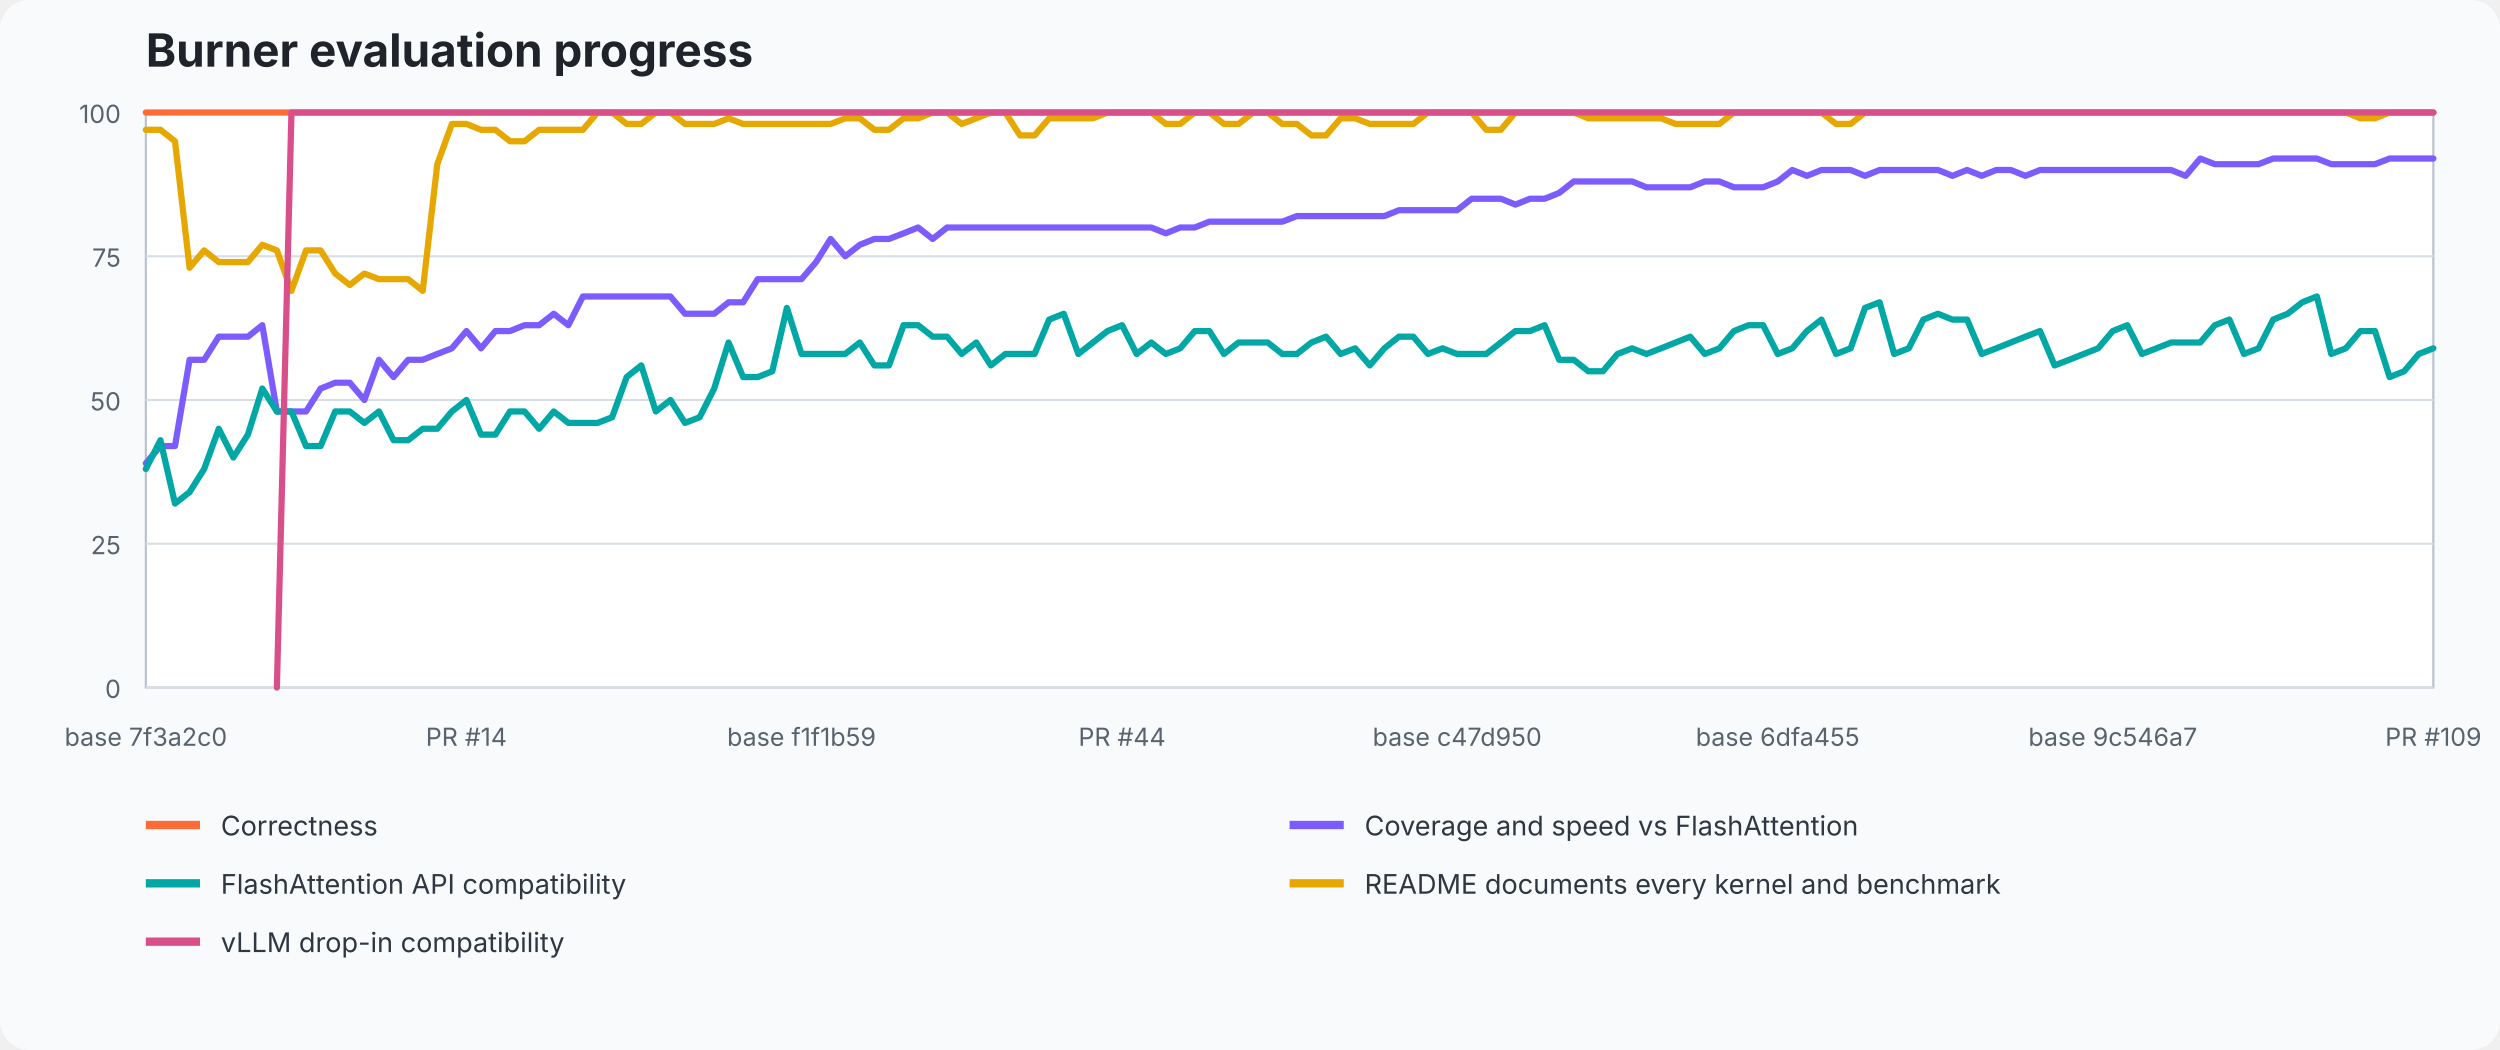
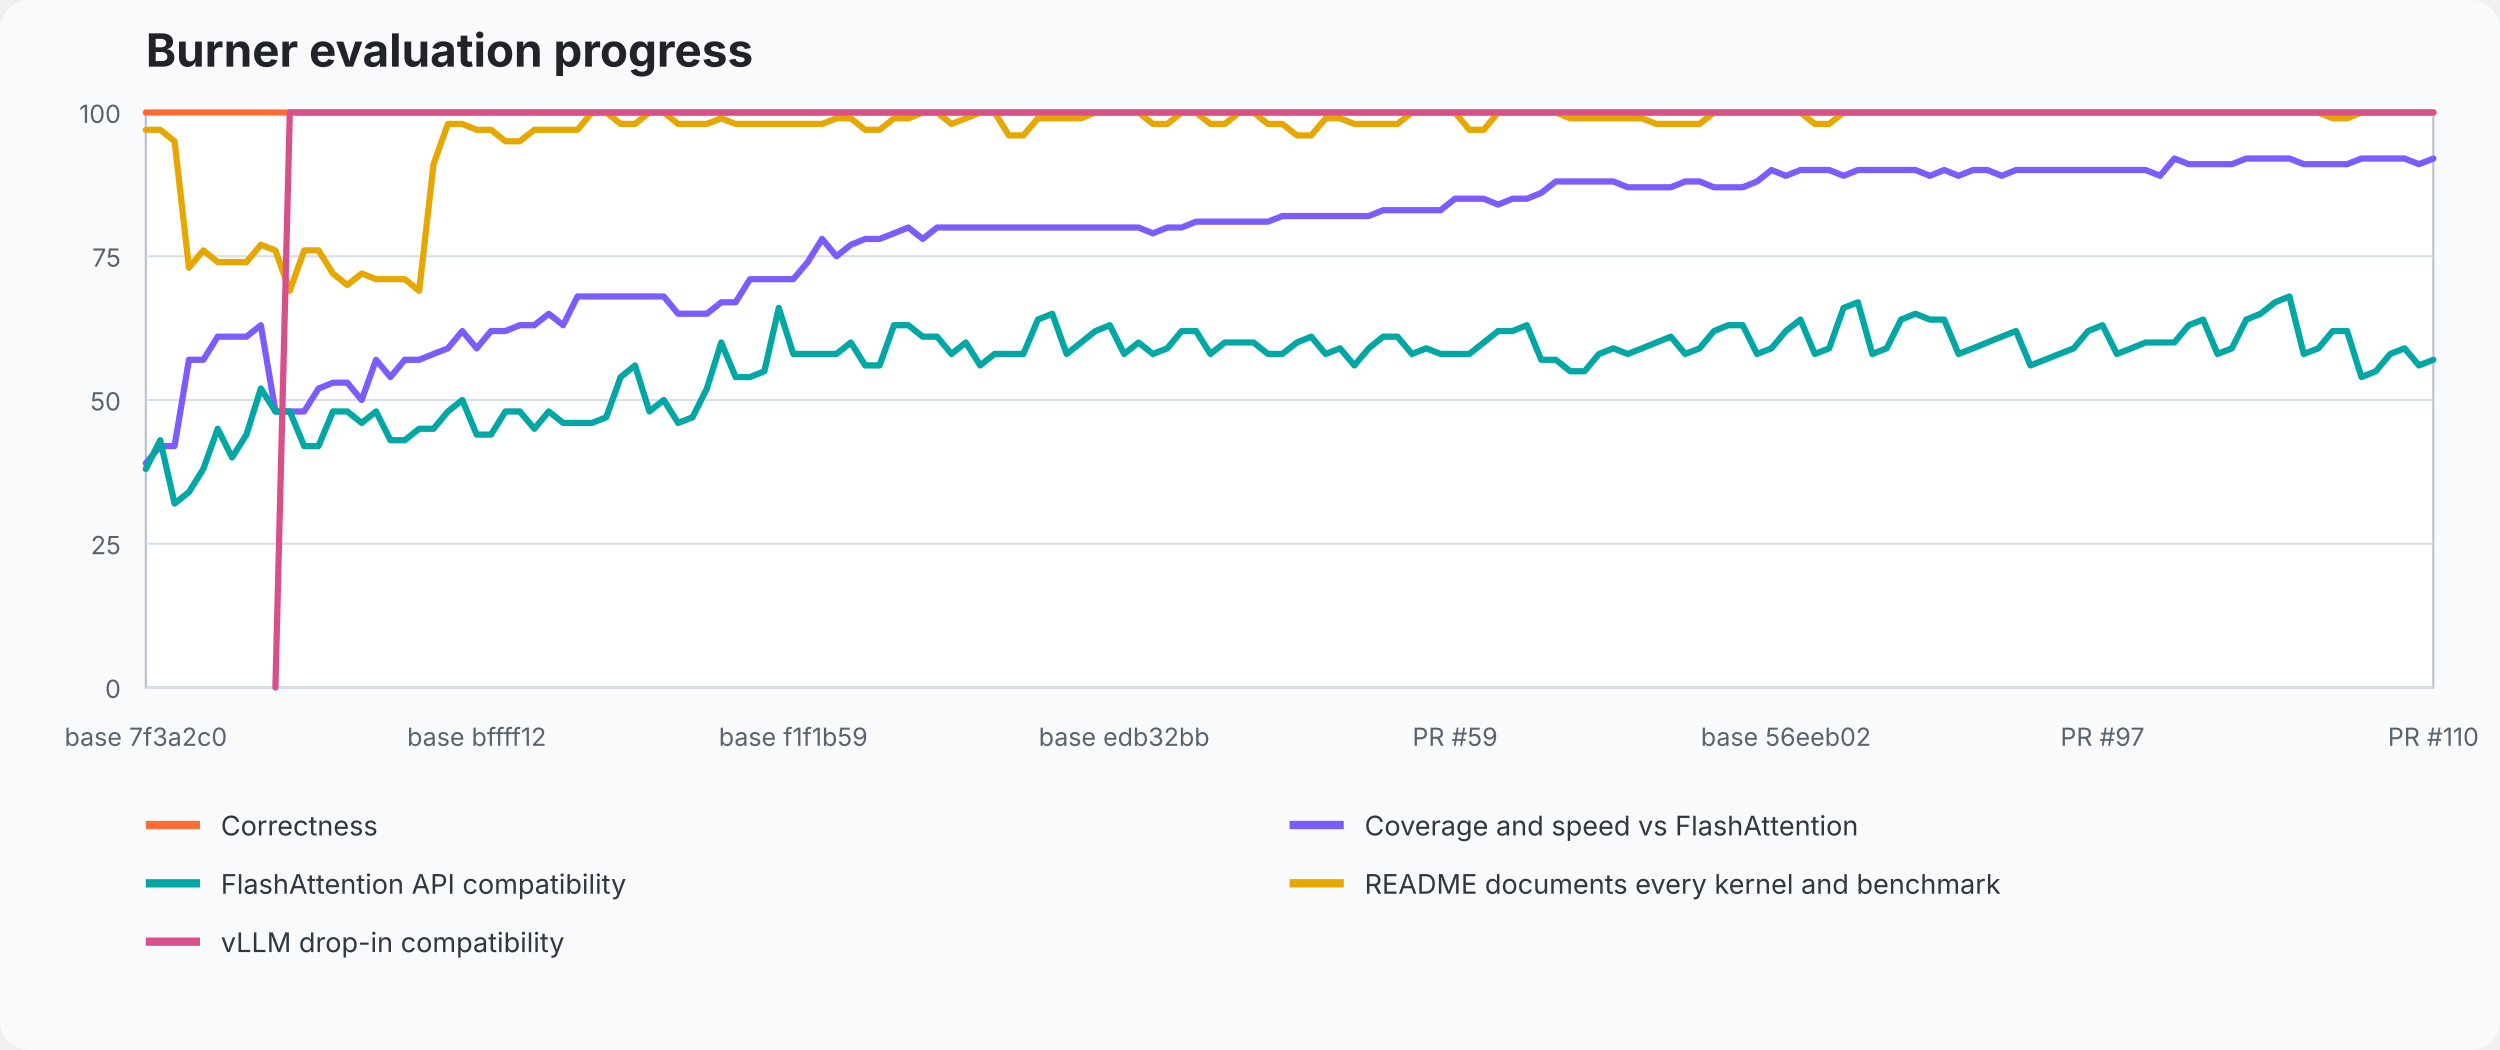
<svg xmlns="http://www.w3.org/2000/svg" width="1200" height="504" viewBox="0 0 1200 504" role="img" aria-labelledby="title desc">
  <style>text{font-family:ui-sans-serif,system-ui,-apple-system,BlinkMacSystemFont,"Segoe UI",sans-serif}.title{font-size:22px;font-weight:700;fill:#20242a}.axis{font-size:12px;fill:#59636e}.legend{font-size:13px;fill:#2f3740}.grid{stroke:#d8dee5;stroke-width:1}.plot{fill:#fff;stroke:#b7c0ca}</style>
  <rect width="100%" height="100%" fill="#f8fafc" rx="14" />
  <text x="70" y="32" class="title">Burner evaluation progress</text>
  <rect x="70" y="54" width="1098" height="276" class="plot" />
  <line x1="70" y1="330" x2="1168" y2="330" class="grid" />
  <text x="58" y="335" text-anchor="end" class="axis">0</text>
  <line x1="70" y1="261" x2="1168" y2="261" class="grid" />
  <text x="58" y="266" text-anchor="end" class="axis">25</text>
  <line x1="70" y1="192" x2="1168" y2="192" class="grid" />
  <text x="58" y="197" text-anchor="end" class="axis">50</text>
  <line x1="70" y1="123" x2="1168" y2="123" class="grid" />
  <text x="58" y="128" text-anchor="end" class="axis">75</text>
  <line x1="70" y1="54" x2="1168" y2="54" class="grid" />
  <text x="58" y="59" text-anchor="end" class="axis">100</text>
-   <polyline points="70.0,54.0 77.0,54.0 84.0,54.0 91.0,54.0 98.0,54.0 105.0,54.0 112.0,54.0 119.0,54.0 125.9,54.0 132.9,54.0 139.9,54.0 146.9,54.0 153.9,54.0 160.9,54.0 167.9,54.0 174.9,54.0 181.9,54.0 188.9,54.0 195.9,54.0 202.9,54.0 209.9,54.0 216.9,54.0 223.9,54.0 230.9,54.0 237.8,54.0 244.8,54.0 251.8,54.0 258.8,54.0 265.8,54.0 272.8,54.0 279.8,54.0 286.8,54.0 293.8,54.0 300.8,54.0 307.8,54.0 314.8,54.0 321.8,54.0 328.8,54.0 335.8,54.0 342.8,54.0 349.7,54.0 356.7,54.0 363.7,54.0 370.7,54.0 377.7,54.0 384.7,54.0 391.7,54.0 398.7,54.0 405.7,54.0 412.7,54.0 419.7,54.0 426.7,54.0 433.7,54.0 440.7,54.0 447.7,54.0 454.6,54.0 461.6,54.0 468.6,54.0 475.6,54.0 482.6,54.0 489.6,54.0 496.6,54.0 503.6,54.0 510.6,54.0 517.6,54.0 524.6,54.0 531.6,54.0 538.6,54.0 545.6,54.0 552.6,54.0 559.6,54.0 566.5,54.0 573.5,54.0 580.5,54.0 587.5,54.0 594.5,54.0 601.5,54.0 608.5,54.0 615.5,54.0 622.5,54.0 629.5,54.0 636.5,54.0 643.5,54.0 650.5,54.0 657.5,54.0 664.5,54.0 671.5,54.0 678.4,54.0 685.4,54.0 692.4,54.0 699.4,54.0 706.4,54.0 713.4,54.0 720.4,54.0 727.4,54.0 734.4,54.0 741.4,54.0 748.4,54.0 755.4,54.0 762.4,54.0 769.4,54.0 776.4,54.0 783.4,54.0 790.3,54.0 797.3,54.0 804.3,54.0 811.3,54.0 818.3,54.0 825.3,54.0 832.3,54.0 839.3,54.0 846.3,54.0 853.3,54.0 860.3,54.0 867.3,54.0 874.3,54.0 881.3,54.0 888.3,54.0 895.2,54.0 902.2,54.0 909.2,54.0 916.2,54.0 923.2,54.0 930.2,54.0 937.2,54.0 944.2,54.0 951.2,54.0 958.2,54.0 965.2,54.0 972.2,54.0 979.2,54.0 986.2,54.0 993.2,54.0 1000.2,54.0 1007.1,54.0 1014.1,54.0 1021.1,54.0 1028.1,54.0 1035.1,54.0 1042.1,54.0 1049.1,54.0 1056.1,54.0 1063.1,54.0 1070.1,54.0 1077.1,54.0 1084.1,54.0 1091.1,54.0 1098.1,54.0 1105.1,54.0 1112.1,54.0 1119.0,54.0 1126.0,54.0 1133.0,54.0 1140.0,54.0 1147.0,54.0 1154.0,54.0 1161.0,54.0 1168.0,54.0" fill="none" stroke="#ff6b35" stroke-width="3" stroke-linejoin="round" stroke-linecap="round" />
-   <polyline points="70.0,222.4 77.0,214.1 84.0,214.1 91.0,172.7 98.0,172.7 105.0,161.6 112.0,161.6 119.0,161.6 125.9,156.1 132.9,197.5 139.9,197.5 146.9,197.5 153.9,186.5 160.9,183.7 167.9,183.7 174.9,192.0 181.9,172.7 188.9,181.0 195.9,172.7 202.9,172.7 209.9,169.9 216.9,167.2 223.9,158.9 230.9,167.2 237.8,158.9 244.8,158.9 251.8,156.1 258.8,156.1 265.8,150.6 272.8,156.1 279.8,142.3 286.8,142.3 293.8,142.3 300.8,142.3 307.8,142.3 314.8,142.3 321.8,142.3 328.8,150.6 335.8,150.6 342.8,150.6 349.7,145.1 356.7,145.1 363.7,134.0 370.7,134.0 377.7,134.0 384.7,134.0 391.7,125.8 398.7,114.7 405.7,123.0 412.7,117.5 419.7,114.7 426.7,114.7 433.7,112.0 440.7,109.2 447.7,114.7 454.6,109.2 461.6,109.2 468.6,109.2 475.6,109.2 482.6,109.2 489.6,109.2 496.6,109.2 503.6,109.2 510.6,109.2 517.6,109.2 524.6,109.2 531.6,109.2 538.6,109.2 545.6,109.2 552.6,109.2 559.6,112.0 566.5,109.2 573.5,109.2 580.5,106.4 587.5,106.4 594.5,106.4 601.5,106.4 608.5,106.4 615.5,106.4 622.5,103.7 629.5,103.7 636.5,103.7 643.5,103.7 650.5,103.7 657.5,103.7 664.5,103.7 671.5,100.9 678.4,100.9 685.4,100.9 692.4,100.9 699.4,100.9 706.4,95.4 713.4,95.4 720.4,95.4 727.4,98.2 734.4,95.4 741.4,95.4 748.4,92.6 755.4,87.1 762.4,87.1 769.4,87.1 776.4,87.1 783.4,87.1 790.3,89.9 797.3,89.9 804.3,89.9 811.3,89.9 818.3,87.1 825.3,87.1 832.3,89.9 839.3,89.9 846.3,89.9 853.3,87.1 860.3,81.6 867.3,84.4 874.3,81.6 881.3,81.6 888.3,81.6 895.2,84.4 902.2,81.6 909.2,81.6 916.2,81.6 923.2,81.6 930.2,81.6 937.2,84.4 944.2,81.6 951.2,84.4 958.2,81.6 965.2,81.6 972.2,84.4 979.2,81.6 986.2,81.6 993.2,81.6 1000.2,81.6 1007.1,81.6 1014.1,81.6 1021.1,81.6 1028.1,81.6 1035.1,81.6 1042.1,81.6 1049.1,84.4 1056.1,76.1 1063.1,78.8 1070.1,78.8 1077.1,78.8 1084.1,78.8 1091.1,76.1 1098.1,76.1 1105.1,76.1 1112.1,76.1 1119.0,78.8 1126.0,78.8 1133.0,78.8 1140.0,78.8 1147.0,76.1 1154.0,76.1 1161.0,76.1 1168.0,76.1" fill="none" stroke="#7c5cff" stroke-width="3" stroke-linejoin="round" stroke-linecap="round" />
-   <polyline points="70.0,225.1 77.0,211.3 84.0,241.7 91.0,236.2 98.0,225.1 105.0,205.8 112.0,219.6 119.0,208.6 125.9,186.5 132.9,197.5 139.9,197.5 146.9,214.1 153.9,214.1 160.9,197.5 167.9,197.5 174.9,203.0 181.9,197.5 188.9,211.3 195.9,211.3 202.9,205.8 209.9,205.8 216.9,197.5 223.9,192.0 230.9,208.6 237.8,208.6 244.8,197.5 251.8,197.5 258.8,205.8 265.8,197.5 272.8,203.0 279.8,203.0 286.8,203.0 293.8,200.3 300.8,181.0 307.8,175.4 314.8,197.5 321.8,192.0 328.8,203.0 335.8,200.3 342.8,186.5 349.7,164.4 356.7,181.0 363.7,181.0 370.7,178.2 377.7,147.8 384.7,169.9 391.7,169.9 398.7,169.9 405.7,169.9 412.7,164.4 419.7,175.4 426.7,175.4 433.7,156.1 440.7,156.1 447.7,161.6 454.6,161.6 461.6,169.9 468.6,164.4 475.6,175.4 482.6,169.9 489.6,169.9 496.6,169.9 503.6,153.4 510.6,150.6 517.6,169.9 524.6,164.4 531.6,158.9 538.6,156.1 545.6,169.9 552.6,164.4 559.6,169.9 566.5,167.2 573.5,158.9 580.5,158.9 587.5,169.9 594.5,164.4 601.5,164.4 608.5,164.4 615.5,169.9 622.5,169.9 629.5,164.4 636.5,161.6 643.5,169.9 650.5,167.2 657.5,175.4 664.5,167.2 671.5,161.6 678.4,161.6 685.4,169.9 692.4,167.2 699.4,169.9 706.4,169.9 713.4,169.9 720.4,164.4 727.4,158.9 734.4,158.9 741.4,156.1 748.4,172.7 755.4,172.7 762.4,178.2 769.4,178.2 776.4,169.9 783.4,167.2 790.3,169.9 797.3,167.2 804.3,164.4 811.3,161.6 818.3,169.9 825.3,167.2 832.3,158.9 839.3,156.1 846.3,156.1 853.3,169.9 860.3,167.2 867.3,158.9 874.3,153.4 881.3,169.9 888.3,167.2 895.2,147.8 902.2,145.1 909.2,169.9 916.2,167.2 923.2,153.4 930.2,150.6 937.2,153.4 944.2,153.4 951.2,169.9 958.2,167.2 965.2,164.4 972.2,161.6 979.2,158.9 986.2,175.4 993.2,172.7 1000.2,169.9 1007.1,167.2 1014.1,158.9 1021.1,156.1 1028.1,169.9 1035.1,167.2 1042.1,164.4 1049.1,164.4 1056.1,164.4 1063.1,156.1 1070.1,153.4 1077.1,169.9 1084.1,167.2 1091.1,153.4 1098.1,150.6 1105.1,145.1 1112.1,142.3 1119.0,169.9 1126.0,167.2 1133.0,158.9 1140.0,158.9 1147.0,181.0 1154.0,178.2 1161.0,169.9 1168.0,167.2" fill="none" stroke="#00a7a5" stroke-width="3" stroke-linejoin="round" stroke-linecap="round" />
-   <polyline points="70.0,62.3 77.0,62.3 84.0,67.8 91.0,128.5 98.0,120.2 105.0,125.8 112.0,125.8 119.0,125.8 125.9,117.5 132.9,120.2 139.9,139.6 146.9,120.2 153.9,120.2 160.9,131.3 167.9,136.8 174.9,131.3 181.9,134.0 188.9,134.0 195.9,134.0 202.9,139.6 209.9,78.8 216.9,59.5 223.9,59.5 230.9,62.3 237.8,62.3 244.8,67.8 251.8,67.8 258.8,62.3 265.8,62.3 272.8,62.3 279.8,62.3 286.8,54.0 293.8,54.0 300.8,59.5 307.8,59.5 314.8,54.0 321.8,54.0 328.8,59.5 335.8,59.5 342.8,59.5 349.7,56.8 356.7,59.5 363.7,59.5 370.7,59.5 377.7,59.5 384.7,59.5 391.7,59.5 398.7,59.5 405.7,56.8 412.7,56.8 419.7,62.3 426.7,62.3 433.7,56.8 440.7,56.8 447.7,54.0 454.6,54.0 461.6,59.5 468.6,56.8 475.6,54.0 482.6,54.0 489.6,65.0 496.6,65.0 503.6,56.8 510.6,56.8 517.6,56.8 524.6,56.8 531.6,54.0 538.6,54.0 545.6,54.0 552.6,54.0 559.6,59.5 566.5,59.5 573.5,54.0 580.5,54.0 587.5,59.5 594.5,59.5 601.5,54.0 608.5,54.0 615.5,59.5 622.5,59.5 629.5,65.0 636.5,65.0 643.5,56.8 650.5,56.8 657.5,59.5 664.5,59.5 671.5,59.5 678.4,59.5 685.4,54.0 692.4,54.0 699.4,54.0 706.4,54.0 713.4,62.3 720.4,62.3 727.4,54.0 734.4,54.0 741.4,54.0 748.4,54.0 755.4,54.0 762.4,56.8 769.4,56.8 776.4,56.8 783.4,56.8 790.3,56.8 797.3,56.8 804.3,59.5 811.3,59.5 818.3,59.5 825.3,59.5 832.3,54.0 839.3,54.0 846.3,54.0 853.3,54.0 860.3,54.0 867.3,54.0 874.3,54.0 881.3,59.5 888.3,59.5 895.2,54.0 902.2,54.0 909.2,54.0 916.2,54.0 923.2,54.0 930.2,54.0 937.2,54.0 944.2,54.0 951.2,54.0 958.2,54.0 965.2,54.0 972.2,54.0 979.2,54.0 986.2,54.0 993.2,54.0 1000.2,54.0 1007.1,54.0 1014.1,54.0 1021.1,54.0 1028.1,54.0 1035.1,54.0 1042.1,54.0 1049.1,54.0 1056.1,54.0 1063.1,54.0 1070.1,54.0 1077.1,54.0 1084.1,54.0 1091.1,54.0 1098.1,54.0 1105.1,54.0 1112.1,54.0 1119.0,54.0 1126.0,54.0 1133.0,56.8 1140.0,56.8 1147.0,54.0 1154.0,54.0 1161.0,54.0 1168.0,54.0" fill="none" stroke="#e6a700" stroke-width="3" stroke-linejoin="round" stroke-linecap="round" />
-   <polyline points="132.9,330.0 139.9,54.0 146.9,54.0 153.9,54.0 160.9,54.0 167.9,54.0 174.9,54.0 181.9,54.0 188.9,54.0 195.9,54.0 202.9,54.0 209.9,54.0 216.9,54.0 223.9,54.0 230.9,54.0 237.8,54.0 244.8,54.0 251.8,54.0 258.8,54.0 265.8,54.0 272.8,54.0 279.8,54.0 286.8,54.0 293.8,54.0 300.8,54.0 307.8,54.0 314.8,54.0 321.8,54.0 328.8,54.0 335.8,54.0 342.8,54.0 349.7,54.0 356.7,54.0 363.7,54.0 370.7,54.0 377.7,54.0 384.7,54.0 391.7,54.0 398.7,54.0 405.7,54.0 412.7,54.0 419.7,54.0 426.7,54.0 433.7,54.0 440.7,54.0 447.7,54.0 454.6,54.0 461.6,54.0 468.6,54.0 475.6,54.0 482.6,54.0 489.6,54.0 496.6,54.0 503.6,54.0 510.6,54.0 517.6,54.0 524.6,54.0 531.6,54.0 538.6,54.0 545.6,54.0 552.6,54.0 559.6,54.0 566.5,54.0 573.5,54.0 580.5,54.0 587.5,54.0 594.5,54.0 601.5,54.0 608.5,54.0 615.5,54.0 622.5,54.0 629.5,54.0 636.5,54.0 643.5,54.0 650.5,54.0 657.5,54.0 664.5,54.0 671.5,54.0 678.4,54.0 685.4,54.0 692.4,54.0 699.4,54.0 706.4,54.0 713.4,54.0 720.4,54.0 727.4,54.0 734.4,54.0 741.4,54.0 748.4,54.0 755.4,54.0 762.4,54.0 769.4,54.0 776.4,54.0 783.4,54.0 790.3,54.0 797.3,54.0 804.3,54.0 811.3,54.0 818.3,54.0 825.3,54.0 832.3,54.0 839.3,54.0 846.3,54.0 853.3,54.0 860.3,54.0 867.3,54.0 874.3,54.0 881.3,54.0 888.3,54.0 895.2,54.0 902.2,54.0 909.2,54.0 916.2,54.0 923.2,54.0 930.2,54.0 937.2,54.0 944.2,54.0 951.2,54.0 958.2,54.0 965.2,54.0 972.2,54.0 979.2,54.0 986.2,54.0 993.2,54.0 1000.2,54.0 1007.1,54.0 1014.1,54.0 1021.1,54.0 1028.1,54.0 1035.1,54.0 1042.1,54.0 1049.1,54.0 1056.1,54.0 1063.1,54.0 1070.1,54.0 1077.1,54.0 1084.1,54.0 1091.1,54.0 1098.1,54.0 1105.1,54.0 1112.1,54.0 1119.0,54.0 1126.0,54.0 1133.0,54.0 1140.0,54.0 1147.0,54.0 1154.0,54.0 1161.0,54.0 1168.0,54.0" fill="none" stroke="#d94f8a" stroke-width="3" stroke-linejoin="round" stroke-linecap="round" />
+   <polyline points="70.0,54.0 76.9,54.0 83.8,54.0 90.7,54.0 97.6,54.0 104.5,54.0 111.4,54.0 118.3,54.0 125.2,54.0 132.2,54.0 139.1,54.0 146.0,54.0 152.9,54.0 159.8,54.0 166.7,54.0 173.6,54.0 180.5,54.0 187.4,54.0 194.3,54.0 201.2,54.0 208.1,54.0 215.0,54.0 221.9,54.0 228.8,54.0 235.7,54.0 242.6,54.0 249.5,54.0 256.5,54.0 263.4,54.0 270.3,54.0 277.2,54.0 284.1,54.0 291.0,54.0 297.9,54.0 304.8,54.0 311.7,54.0 318.6,54.0 325.5,54.0 332.4,54.0 339.3,54.0 346.2,54.0 353.1,54.0 360.0,54.0 366.9,54.0 373.8,54.0 380.8,54.0 387.7,54.0 394.6,54.0 401.5,54.0 408.4,54.0 415.3,54.0 422.2,54.0 429.1,54.0 436.0,54.0 442.9,54.0 449.8,54.0 456.7,54.0 463.6,54.0 470.5,54.0 477.4,54.0 484.3,54.0 491.2,54.0 498.2,54.0 505.1,54.0 512.0,54.0 518.9,54.0 525.8,54.0 532.7,54.0 539.6,54.0 546.5,54.0 553.4,54.0 560.3,54.0 567.2,54.0 574.1,54.0 581.0,54.0 587.9,54.0 594.8,54.0 601.7,54.0 608.6,54.0 615.5,54.0 622.5,54.0 629.4,54.0 636.3,54.0 643.2,54.0 650.1,54.0 657.0,54.0 663.9,54.0 670.8,54.0 677.7,54.0 684.6,54.0 691.5,54.0 698.4,54.0 705.3,54.0 712.2,54.0 719.1,54.0 726.0,54.0 732.9,54.0 739.8,54.0 746.8,54.0 753.7,54.0 760.6,54.0 767.5,54.0 774.4,54.0 781.3,54.0 788.2,54.0 795.1,54.0 802.0,54.0 808.9,54.0 815.8,54.0 822.7,54.0 829.6,54.0 836.5,54.0 843.4,54.0 850.3,54.0 857.2,54.0 864.2,54.0 871.1,54.0 878.0,54.0 884.9,54.0 891.8,54.0 898.7,54.0 905.6,54.0 912.5,54.0 919.4,54.0 926.3,54.0 933.2,54.0 940.1,54.0 947.0,54.0 953.9,54.0 960.8,54.0 967.7,54.0 974.6,54.0 981.5,54.0 988.5,54.0 995.4,54.0 1002.3,54.0 1009.2,54.0 1016.1,54.0 1023.0,54.0 1029.9,54.0 1036.8,54.0 1043.7,54.0 1050.6,54.0 1057.5,54.0 1064.4,54.0 1071.3,54.0 1078.2,54.0 1085.1,54.0 1092.0,54.0 1098.9,54.0 1105.8,54.0 1112.8,54.0 1119.7,54.0 1126.6,54.0 1133.5,54.0 1140.4,54.0 1147.3,54.0 1154.2,54.0 1161.1,54.0 1168.0,54.0" fill="none" stroke="#ff6b35" stroke-width="3" stroke-linejoin="round" stroke-linecap="round" />
+   <polyline points="70.0,222.4 76.9,214.1 83.8,214.1 90.7,172.7 97.6,172.7 104.5,161.6 111.4,161.6 118.3,161.6 125.2,156.1 132.2,197.5 139.1,197.5 146.0,197.5 152.9,186.5 159.8,183.7 166.7,183.7 173.6,192.0 180.5,172.7 187.4,181.0 194.3,172.7 201.2,172.7 208.1,169.9 215.0,167.2 221.9,158.9 228.8,167.2 235.7,158.9 242.6,158.9 249.5,156.1 256.5,156.1 263.4,150.6 270.3,156.1 277.2,142.3 284.1,142.3 291.0,142.3 297.9,142.3 304.8,142.3 311.7,142.3 318.6,142.3 325.5,150.6 332.4,150.6 339.3,150.6 346.2,145.1 353.1,145.1 360.0,134.0 366.9,134.0 373.8,134.0 380.8,134.0 387.7,125.8 394.6,114.7 401.5,123.0 408.4,117.5 415.3,114.7 422.2,114.7 429.1,112.0 436.0,109.2 442.9,114.7 449.8,109.2 456.7,109.2 463.6,109.2 470.5,109.2 477.4,109.2 484.3,109.2 491.2,109.2 498.2,109.2 505.1,109.2 512.0,109.2 518.9,109.2 525.8,109.2 532.7,109.2 539.6,109.2 546.5,109.2 553.4,112.0 560.3,109.2 567.2,109.2 574.1,106.4 581.0,106.4 587.9,106.4 594.8,106.4 601.7,106.4 608.6,106.4 615.5,103.7 622.5,103.7 629.4,103.7 636.3,103.7 643.2,103.7 650.1,103.7 657.0,103.7 663.9,100.9 670.8,100.9 677.7,100.9 684.6,100.9 691.5,100.9 698.4,95.4 705.3,95.4 712.2,95.4 719.1,98.2 726.0,95.4 732.9,95.4 739.8,92.6 746.8,87.1 753.7,87.1 760.6,87.1 767.5,87.1 774.4,87.1 781.3,89.9 788.2,89.9 795.1,89.9 802.0,89.9 808.9,87.1 815.8,87.1 822.7,89.9 829.6,89.9 836.5,89.9 843.4,87.1 850.3,81.6 857.2,84.4 864.2,81.6 871.1,81.6 878.0,81.6 884.9,84.4 891.8,81.6 898.7,81.6 905.6,81.6 912.5,81.6 919.4,81.6 926.3,84.4 933.2,81.6 940.1,84.4 947.0,81.6 953.9,81.6 960.8,84.4 967.7,81.6 974.6,81.6 981.5,81.6 988.5,81.6 995.4,81.6 1002.3,81.6 1009.2,81.6 1016.1,81.6 1023.0,81.6 1029.9,81.6 1036.8,84.4 1043.7,76.1 1050.6,78.8 1057.5,78.8 1064.4,78.8 1071.3,78.8 1078.2,76.1 1085.1,76.1 1092.0,76.1 1098.9,76.1 1105.8,78.8 1112.8,78.8 1119.7,78.8 1126.6,78.8 1133.5,76.1 1140.4,76.1 1147.3,76.1 1154.2,76.1 1161.1,78.8 1168.0,76.1" fill="none" stroke="#7c5cff" stroke-width="3" stroke-linejoin="round" stroke-linecap="round" />
+   <polyline points="70.0,225.1 76.9,211.3 83.8,241.7 90.7,236.2 97.6,225.1 104.5,205.8 111.4,219.6 118.3,208.6 125.2,186.5 132.2,197.5 139.1,197.5 146.0,214.1 152.9,214.1 159.8,197.5 166.7,197.5 173.6,203.0 180.5,197.5 187.4,211.3 194.3,211.3 201.2,205.8 208.1,205.8 215.0,197.5 221.9,192.0 228.8,208.6 235.7,208.6 242.6,197.5 249.5,197.5 256.5,205.8 263.4,197.5 270.3,203.0 277.2,203.0 284.1,203.0 291.0,200.3 297.9,181.0 304.8,175.4 311.7,197.5 318.6,192.0 325.5,203.0 332.4,200.3 339.3,186.5 346.2,164.4 353.1,181.0 360.0,181.0 366.9,178.2 373.8,147.8 380.8,169.9 387.7,169.9 394.6,169.9 401.5,169.9 408.4,164.4 415.3,175.4 422.2,175.4 429.1,156.1 436.0,156.1 442.9,161.6 449.8,161.6 456.7,169.9 463.6,164.4 470.5,175.4 477.4,169.9 484.3,169.9 491.2,169.9 498.2,153.4 505.1,150.6 512.0,169.9 518.9,164.4 525.8,158.9 532.7,156.1 539.6,169.9 546.5,164.4 553.4,169.9 560.3,167.2 567.2,158.9 574.1,158.9 581.0,169.9 587.9,164.4 594.8,164.4 601.7,164.4 608.6,169.9 615.5,169.9 622.5,164.4 629.4,161.6 636.3,169.9 643.2,167.2 650.1,175.4 657.0,167.2 663.9,161.6 670.8,161.6 677.7,169.9 684.6,167.2 691.5,169.9 698.4,169.9 705.3,169.9 712.2,164.4 719.1,158.9 726.0,158.9 732.9,156.1 739.8,172.7 746.8,172.7 753.7,178.2 760.6,178.2 767.5,169.9 774.4,167.2 781.3,169.9 788.2,167.2 795.1,164.4 802.0,161.6 808.9,169.9 815.8,167.2 822.7,158.9 829.6,156.1 836.5,156.1 843.4,169.9 850.3,167.2 857.2,158.9 864.2,153.4 871.1,169.9 878.0,167.2 884.9,147.8 891.8,145.1 898.7,169.9 905.6,167.2 912.5,153.4 919.4,150.6 926.3,153.4 933.2,153.4 940.1,169.9 947.0,167.2 953.9,164.4 960.8,161.6 967.7,158.9 974.6,175.4 981.5,172.7 988.5,169.9 995.4,167.2 1002.3,158.9 1009.2,156.1 1016.1,169.9 1023.0,167.2 1029.9,164.4 1036.8,164.4 1043.7,164.4 1050.6,156.1 1057.5,153.4 1064.4,169.9 1071.3,167.2 1078.2,153.4 1085.1,150.6 1092.0,145.1 1098.9,142.3 1105.8,169.9 1112.8,167.2 1119.7,158.9 1126.6,158.9 1133.5,181.0 1140.4,178.2 1147.3,169.9 1154.2,167.2 1161.1,175.4 1168.0,172.7" fill="none" stroke="#00a7a5" stroke-width="3" stroke-linejoin="round" stroke-linecap="round" />
+   <polyline points="70.0,62.3 76.9,62.3 83.8,67.8 90.7,128.5 97.6,120.2 104.5,125.8 111.4,125.8 118.3,125.8 125.2,117.5 132.2,120.2 139.1,139.6 146.0,120.2 152.9,120.2 159.8,131.3 166.7,136.8 173.6,131.3 180.5,134.0 187.4,134.0 194.3,134.0 201.2,139.6 208.1,78.8 215.0,59.5 221.9,59.5 228.8,62.3 235.7,62.3 242.6,67.8 249.5,67.8 256.5,62.3 263.4,62.3 270.3,62.3 277.2,62.3 284.1,54.0 291.0,54.0 297.9,59.5 304.8,59.5 311.7,54.0 318.6,54.0 325.5,59.5 332.4,59.5 339.3,59.5 346.2,56.8 353.1,59.5 360.0,59.5 366.9,59.5 373.8,59.5 380.8,59.5 387.7,59.5 394.6,59.5 401.5,56.8 408.4,56.8 415.3,62.3 422.2,62.3 429.1,56.8 436.0,56.8 442.9,54.0 449.8,54.0 456.7,59.5 463.6,56.8 470.5,54.0 477.4,54.0 484.3,65.0 491.2,65.0 498.2,56.8 505.1,56.8 512.0,56.8 518.9,56.8 525.8,54.0 532.7,54.0 539.6,54.0 546.5,54.0 553.4,59.5 560.3,59.5 567.2,54.0 574.1,54.0 581.0,59.5 587.9,59.5 594.8,54.0 601.7,54.0 608.6,59.5 615.5,59.5 622.5,65.0 629.4,65.0 636.3,56.8 643.2,56.8 650.1,59.5 657.0,59.5 663.9,59.5 670.8,59.5 677.7,54.0 684.6,54.0 691.5,54.0 698.4,54.0 705.3,62.3 712.2,62.3 719.1,54.0 726.0,54.0 732.9,54.0 739.8,54.0 746.8,54.0 753.7,56.8 760.6,56.8 767.5,56.8 774.4,56.8 781.3,56.8 788.2,56.8 795.1,59.5 802.0,59.5 808.9,59.5 815.8,59.5 822.7,54.0 829.6,54.0 836.5,54.0 843.4,54.0 850.3,54.0 857.2,54.0 864.2,54.0 871.1,59.5 878.0,59.5 884.9,54.0 891.8,54.0 898.7,54.0 905.6,54.0 912.5,54.0 919.4,54.0 926.3,54.0 933.2,54.0 940.1,54.0 947.0,54.0 953.9,54.0 960.8,54.0 967.7,54.0 974.6,54.0 981.5,54.0 988.5,54.0 995.4,54.0 1002.3,54.0 1009.2,54.0 1016.1,54.0 1023.0,54.0 1029.9,54.0 1036.8,54.0 1043.7,54.0 1050.6,54.0 1057.5,54.0 1064.4,54.0 1071.3,54.0 1078.2,54.0 1085.1,54.0 1092.0,54.0 1098.9,54.0 1105.8,54.0 1112.8,54.0 1119.7,56.8 1126.6,56.8 1133.5,54.0 1140.4,54.0 1147.3,54.0 1154.2,54.0 1161.1,54.0 1168.0,54.0" fill="none" stroke="#e6a700" stroke-width="3" stroke-linejoin="round" stroke-linecap="round" />
+   <polyline points="132.2,330.0 139.1,54.0 146.0,54.0 152.9,54.0 159.8,54.0 166.7,54.0 173.6,54.0 180.5,54.0 187.4,54.0 194.3,54.0 201.2,54.0 208.1,54.0 215.0,54.0 221.9,54.0 228.8,54.0 235.7,54.0 242.6,54.0 249.5,54.0 256.5,54.0 263.4,54.0 270.3,54.0 277.2,54.0 284.1,54.0 291.0,54.0 297.9,54.0 304.8,54.0 311.7,54.0 318.6,54.0 325.5,54.0 332.4,54.0 339.3,54.0 346.2,54.0 353.1,54.0 360.0,54.0 366.9,54.0 373.8,54.0 380.8,54.0 387.7,54.0 394.6,54.0 401.5,54.0 408.4,54.0 415.3,54.0 422.2,54.0 429.1,54.0 436.0,54.0 442.9,54.0 449.8,54.0 456.7,54.0 463.6,54.0 470.5,54.0 477.4,54.0 484.3,54.0 491.2,54.0 498.2,54.0 505.1,54.0 512.0,54.0 518.9,54.0 525.8,54.0 532.7,54.0 539.6,54.0 546.5,54.0 553.4,54.0 560.3,54.0 567.2,54.0 574.1,54.0 581.0,54.0 587.9,54.0 594.8,54.0 601.7,54.0 608.6,54.0 615.5,54.0 622.5,54.0 629.4,54.0 636.3,54.0 643.2,54.0 650.1,54.0 657.0,54.0 663.9,54.0 670.8,54.0 677.7,54.0 684.6,54.0 691.5,54.0 698.4,54.0 705.3,54.0 712.2,54.0 719.1,54.0 726.0,54.0 732.9,54.0 739.8,54.0 746.8,54.0 753.7,54.0 760.6,54.0 767.5,54.0 774.4,54.0 781.3,54.0 788.2,54.0 795.1,54.0 802.0,54.0 808.9,54.0 815.8,54.0 822.7,54.0 829.6,54.0 836.5,54.0 843.4,54.0 850.3,54.0 857.2,54.0 864.2,54.0 871.1,54.0 878.0,54.0 884.9,54.0 891.8,54.0 898.7,54.0 905.6,54.0 912.5,54.0 919.4,54.0 926.3,54.0 933.2,54.0 940.1,54.0 947.0,54.0 953.9,54.0 960.8,54.0 967.7,54.0 974.6,54.0 981.5,54.0 988.5,54.0 995.4,54.0 1002.3,54.0 1009.2,54.0 1016.1,54.0 1023.0,54.0 1029.9,54.0 1036.8,54.0 1043.7,54.0 1050.6,54.0 1057.5,54.0 1064.4,54.0 1071.3,54.0 1078.2,54.0 1085.1,54.0 1092.0,54.0 1098.9,54.0 1105.8,54.0 1112.8,54.0 1119.7,54.0 1126.6,54.0 1133.5,54.0 1140.4,54.0 1147.3,54.0 1154.2,54.0 1161.1,54.0 1168.0,54.0" fill="none" stroke="#d94f8a" stroke-width="3" stroke-linejoin="round" stroke-linecap="round" />
  <text x="70" y="358" text-anchor="middle" class="axis">base 7f3a2c0</text>
-   <text x="223.86" y="358" text-anchor="middle" class="axis">PR #14</text>
-   <text x="384.713" y="358" text-anchor="middle" class="axis">base f1f1b59</text>
-   <text x="538.573" y="358" text-anchor="middle" class="axis">PR #44</text>
-   <text x="699.427" y="358" text-anchor="middle" class="axis">base c47d950</text>
-   <text x="853.287" y="358" text-anchor="middle" class="axis">base 6dfa455</text>
-   <text x="1014.14" y="358" text-anchor="middle" class="axis">base 9c546a7</text>
-   <text x="1168" y="358" text-anchor="middle" class="axis">PR #109</text>
+   <text x="228.83" y="358" text-anchor="middle" class="axis">base bffff12</text>
+   <text x="380.755" y="358" text-anchor="middle" class="axis">base f1f1b59</text>
+   <text x="539.585" y="358" text-anchor="middle" class="axis">base edb32bb</text>
+   <text x="698.415" y="358" text-anchor="middle" class="axis">PR #59</text>
+   <text x="857.245" y="358" text-anchor="middle" class="axis">base 56eeb02</text>
+   <text x="1009.17" y="358" text-anchor="middle" class="axis">PR #97</text>
+   <text x="1168" y="358" text-anchor="middle" class="axis">PR #110</text>
  <line x1="70" y1="396" x2="96" y2="396" stroke="#ff6b35" stroke-width="4" />
  <text x="106" y="401" class="legend">Correctness</text>
  <line x1="619" y1="396" x2="645" y2="396" stroke="#7c5cff" stroke-width="4" />
  <text x="655" y="401" class="legend">Coverage and speed vs FlashAttention</text>
  <line x1="70" y1="424" x2="96" y2="424" stroke="#00a7a5" stroke-width="4" />
  <text x="106" y="429" class="legend">FlashAttention API compatibility</text>
  <line x1="619" y1="424" x2="645" y2="424" stroke="#e6a700" stroke-width="4" />
  <text x="655" y="429" class="legend">README documents every kernel and benchmark</text>
  <line x1="70" y1="452" x2="96" y2="452" stroke="#d94f8a" stroke-width="4" />
  <text x="106" y="457" class="legend">vLLM drop-in compatibility</text>
</svg>
